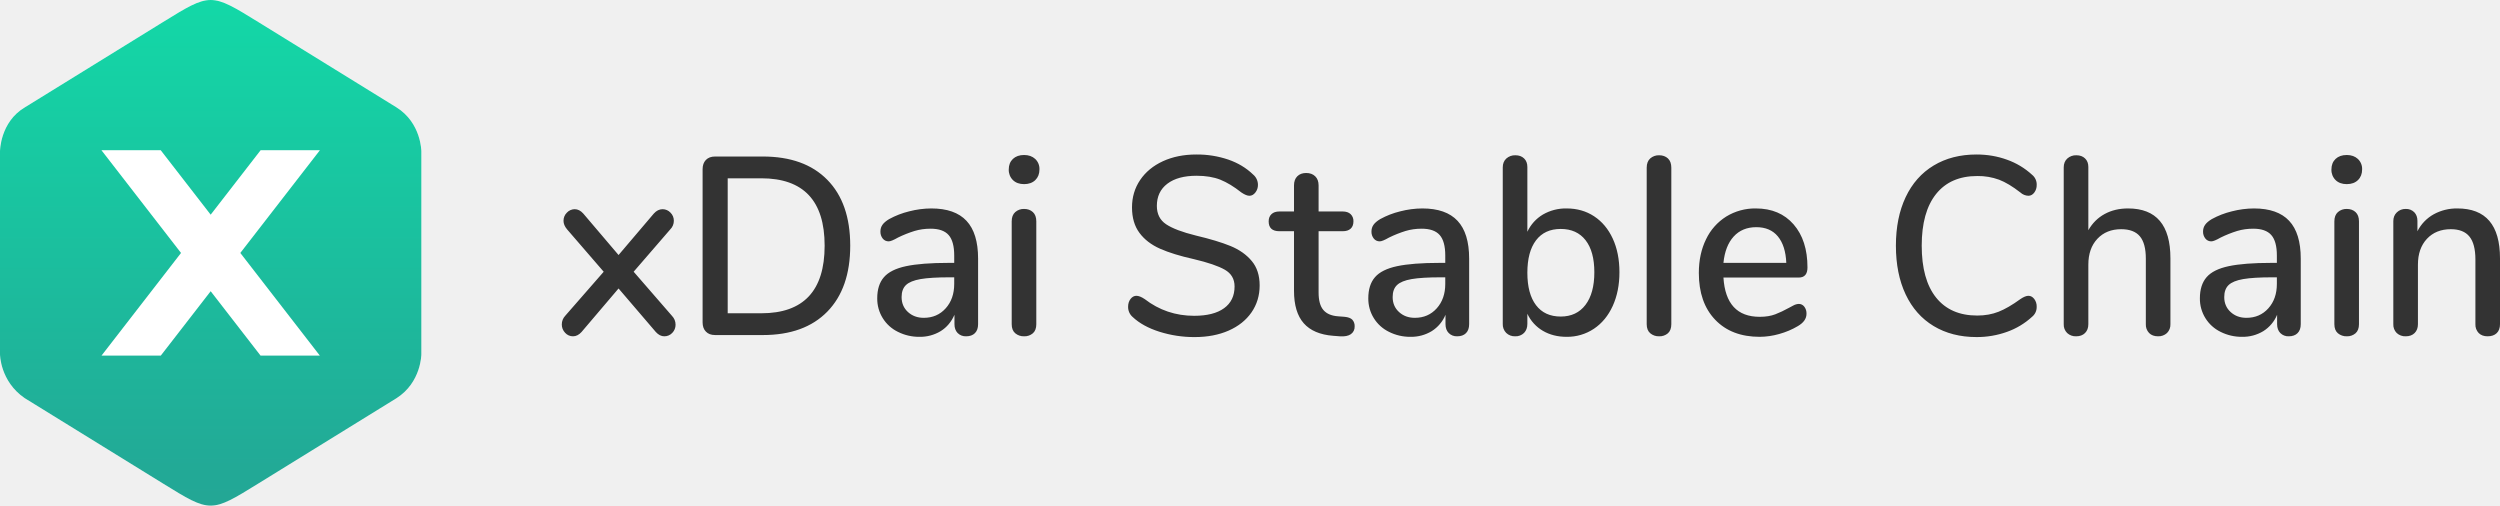
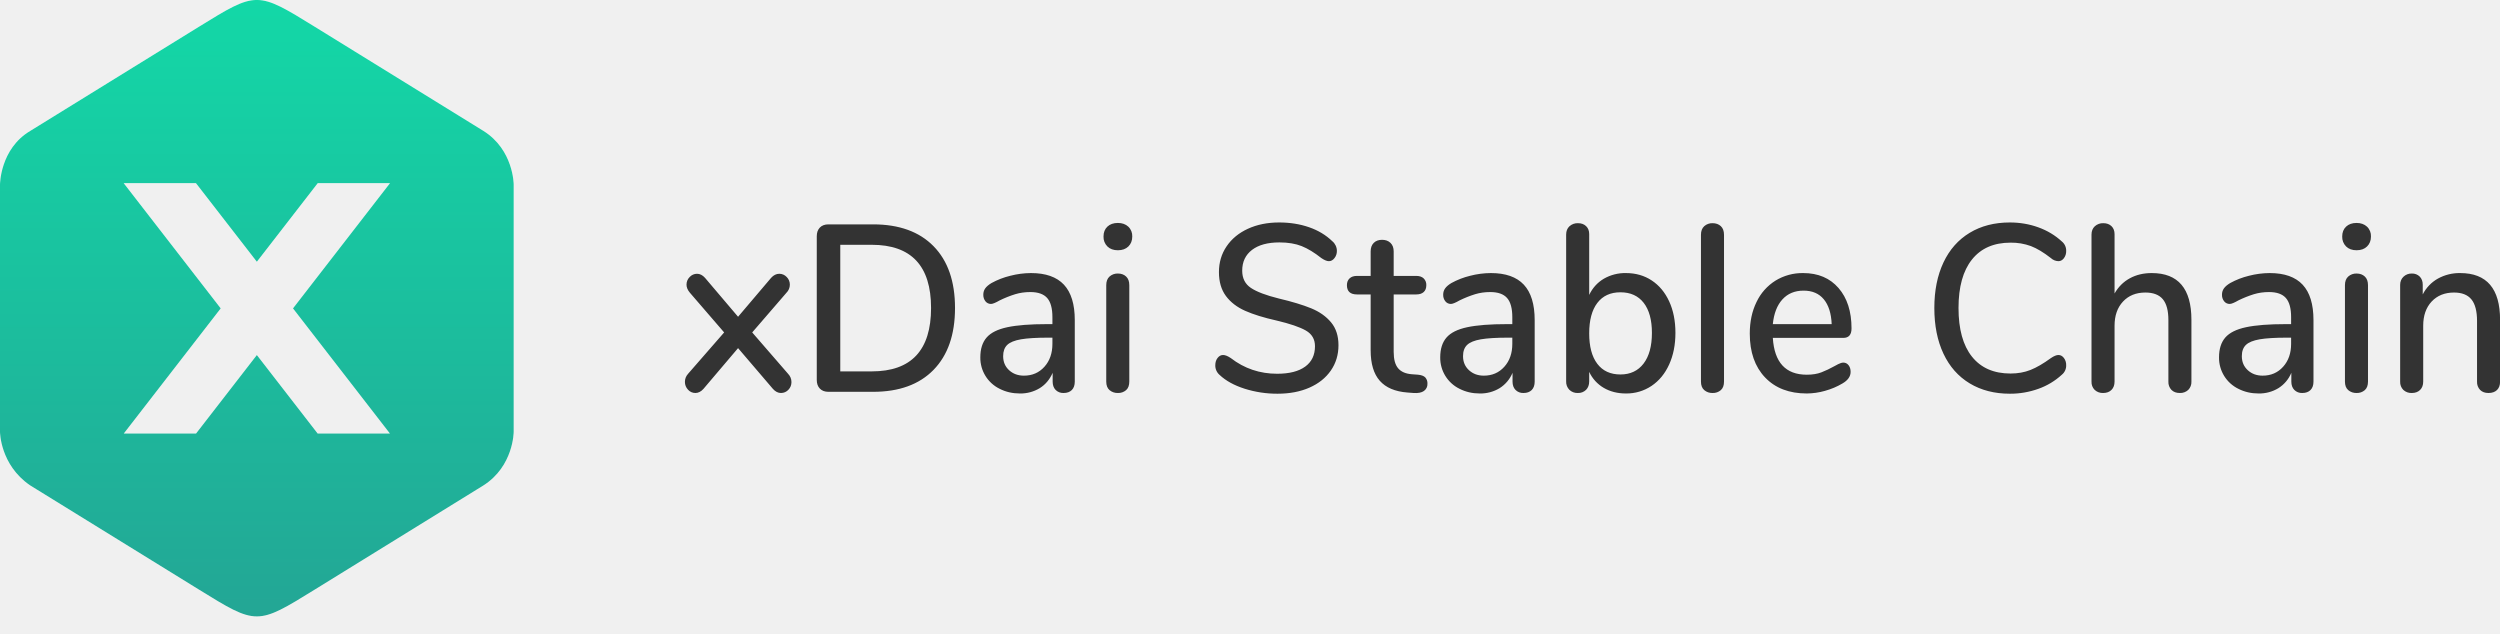
- <svg xmlns="http://www.w3.org/2000/svg" width="178" height="36">
+ <svg xmlns="http://www.w3.org/2000/svg" width="146" height="37">
  <defs>
-     <linearGradient x1="0%" y1="0%" x2="0%" y2="100%" id="a">
-       <stop stop-color="#13D8A7" offset="0%" />
-       <stop stop-color="#23A695" offset="100%" />
+     <linearGradient id="a" x1="0%" x2="0%" y1="0%" y2="100%">
+       <stop offset="0%" stop-color="#13D8A7" />
+       <stop offset="100%" stop-color="#23A695" />
    </linearGradient>
  </defs>
-   <g fill="none" fill-rule="evenodd">
-     <path d="M11.61 34.427c-3.062-1.89-8.985-5.546-9.856-6.085C0 27.139 0 25.219 0 25.219V10.78s0-2.089 1.77-3.137l9.84-6.076C15-.525 15-.525 18.396 1.571l9.825 6.067c1.779 1.106 1.778 3.138 1.778 3.138V25.22s.001 2.011-1.778 3.136l-9.828 6.069C15 36.522 15 36.522 11.61 34.427z" fill="#FFF" />
-     <path d="M11.61 35.429c-3.062-1.89-8.985-5.546-9.856-6.085C0 28.14 0 26.22 0 26.22V11.78s0-2.088 1.77-3.136l9.84-6.076C15 .477 15 .477 18.396 2.573l9.825 6.067c1.779 1.106 1.778 3.138 1.778 3.138v14.444s.001 2.01-1.778 3.136l-9.828 6.069C15 37.524 15 37.524 11.61 35.429z" fill="url(#a)" fill-rule="nonzero" transform="translate(0 -1)" />
-     <path fill="#FFF" d="M22.777 10.696l-5.666 7.314 5.662 7.31h-4.221L15 20.735l-3.552 4.585H7.227l5.662-7.31-5.666-7.314h4.221L15 15.285l3.556-4.589z" />
-     <path d="M177.766 23.72c-.157.15-.373.225-.65.225-.267 0-.478-.078-.634-.234a.857.857 0 0 1-.233-.631v-4.598c0-.745-.142-1.292-.426-1.64-.283-.349-.725-.523-1.326-.523-.706 0-1.272.229-1.7.685-.427.458-.64 1.07-.64 1.84v4.236c0 .265-.079.475-.235.631-.156.156-.367.234-.634.234a.889.889 0 0 1-.642-.234.838.838 0 0 1-.242-.631v-7.338c0-.252.083-.46.251-.621a.873.873 0 0 1 .633-.245.808.808 0 0 1 .608.235c.15.156.225.36.225.613v.74c.258-.51.662-.93 1.161-1.208a3.4 3.4 0 0 1 1.683-.415c2.023 0 3.035 1.183 3.035 3.551v4.688c0 .276-.078.49-.234.64zM167.09 13.11c-.335 0-.6-.097-.797-.289-.2-.2-.307-.474-.296-.756 0-.314.1-.563.296-.75.197-.185.462-.279.797-.279.324 0 .587.094.79.28a.969.969 0 0 1 .303.749c0 .312-.099.564-.295.756-.197.192-.462.289-.798.289zm-4.127 10.835a.801.801 0 0 1-.607-.234c-.15-.156-.226-.366-.226-.631v-.667c-.198.48-.54.886-.98 1.163a2.81 2.81 0 0 1-1.517.406 3.331 3.331 0 0 1-1.526-.353 2.619 2.619 0 0 1-1.475-2.389c0-.637.159-1.138.478-1.505.318-.367.844-.628 1.578-.784.734-.156 1.743-.234 3.026-.234h.399v-.524c0-.672-.133-1.16-.399-1.46-.266-.3-.693-.45-1.283-.45-.405 0-.786.054-1.146.162a8.226 8.226 0 0 0-1.178.47c-.312.179-.532.27-.66.27a.525.525 0 0 1-.424-.2.76.76 0 0 1-.166-.503c0-.181.05-.34.149-.479.097-.138.256-.273.476-.405.448-.245.926-.43 1.422-.55a6.423 6.423 0 0 1 1.579-.207c1.12 0 1.957.294 2.506.883.55.589.824 1.484.824 2.687v4.669c0 .276-.075.49-.227.64-.15.15-.358.225-.623.225zm-.85-4.2h-.313c-.902 0-1.594.042-2.08.125-.486.085-.833.226-1.041.424-.209.199-.313.485-.313.857 0 .432.151.787.452 1.063.3.277.676.415 1.127.415.636 0 1.156-.225 1.561-.676.405-.45.607-1.03.607-1.74v-.469zm-8.463 4.2c-.267 0-.478-.078-.633-.234a.853.853 0 0 1-.234-.631v-4.67c0-.72-.142-1.25-.426-1.587-.283-.335-.725-.504-1.327-.504-.705 0-1.271.229-1.698.685-.429.458-.642 1.07-.642 1.84v4.236c0 .265-.078.475-.235.631-.156.156-.367.234-.634.234a.883.883 0 0 1-.64-.234.834.834 0 0 1-.244-.631V11.92c0-.265.084-.474.252-.631a.917.917 0 0 1 .65-.234c.254 0 .46.075.616.224.157.151.235.353.235.605v4.507c.289-.505.675-.89 1.16-1.153.487-.266 1.042-.397 1.666-.397 2.013 0 3.018 1.183 3.018 3.551v4.688a.838.838 0 0 1-.243.631.889.889 0 0 1-.641.234zm-12.869-1.478c.555 0 1.061-.09 1.517-.271.457-.18.975-.48 1.553-.901.23-.156.422-.234.571-.234.163 0 .301.075.417.225.118.158.18.352.173.55a.886.886 0 0 1-.33.721 5.204 5.204 0 0 1-1.785 1.072 6.317 6.317 0 0 1-2.168.37c-1.168 0-2.186-.262-3.053-.784-.867-.523-1.532-1.274-1.994-2.254-.462-.979-.694-2.136-.694-3.47 0-1.323.232-2.473.694-3.453.462-.979 1.127-1.73 1.994-2.253.867-.524 1.885-.785 3.053-.785.763 0 1.485.123 2.168.37a5.204 5.204 0 0 1 1.786 1.073c.217.175.34.442.33.721a.875.875 0 0 1-.174.55c-.116.15-.254.225-.417.225a.88.88 0 0 1-.571-.234c-.556-.433-1.061-.736-1.518-.911a4.33 4.33 0 0 0-1.552-.261c-1.272 0-2.25.427-2.932 1.28-.682.854-1.023 2.08-1.023 3.679 0 1.61.341 2.841 1.023 3.695.683.853 1.66 1.28 2.932 1.28zm-12.712-2.705h-5.36c.116 1.863.977 2.795 2.584 2.795.427 0 .798-.06 1.11-.18.312-.12.643-.276.989-.469a3.14 3.14 0 0 1 .286-.153.922.922 0 0 1 .39-.117c.162 0 .295.065.4.198a.79.79 0 0 1 .155.504c0 .35-.208.643-.624.884-.405.24-.847.426-1.327.559a5.18 5.18 0 0 1-1.379.199c-1.34 0-2.399-.406-3.174-1.218-.774-.811-1.162-1.92-1.162-3.327 0-.9.17-1.7.512-2.397a3.864 3.864 0 0 1 1.44-1.623 3.918 3.918 0 0 1 2.107-.576c1.133 0 2.03.378 2.688 1.135.659.758.988 1.78.988 3.065 0 .48-.208.721-.623.721zm-1.484-2.93c-.363-.438-.875-.657-1.535-.657-.67 0-1.208.222-1.613.667-.405.444-.647 1.07-.728 1.875h4.475c-.034-.817-.235-1.445-.6-1.885zm-8.454 7.113a.932.932 0 0 1-.633-.217c-.168-.143-.253-.36-.253-.648V11.938c0-.288.085-.508.253-.659a.912.912 0 0 1 .633-.224c.254 0 .462.075.625.224.161.151.242.37.242.66v11.14c0 .29-.081.506-.242.65a.907.907 0 0 1-.625.216zm-4.64-.54a3.413 3.413 0 0 1-1.95.577c-.637 0-1.198-.142-1.683-.424a2.742 2.742 0 0 1-1.11-1.218v.721c0 .266-.078.479-.234.641a.842.842 0 0 1-.634.243.868.868 0 0 1-.64-.243.865.865 0 0 1-.244-.64V11.92c0-.265.083-.474.251-.631a.917.917 0 0 1 .651-.234c.254 0 .46.075.616.224.156.151.234.353.234.605V16.5a2.8 2.8 0 0 1 1.11-1.227 3.244 3.244 0 0 1 1.683-.432c.74 0 1.393.186 1.96.559.565.372 1.008.9 1.326 1.586.317.685.477 1.484.477 2.398 0 .9-.16 1.7-.477 2.398-.318.697-.763 1.238-1.336 1.623zm-.598-6.302c-.416-.534-1.006-.802-1.769-.802-.763 0-1.35.27-1.76.81-.411.542-.616 1.311-.616 2.31 0 .996.205 1.766.616 2.307.41.54.997.81 1.76.81.751 0 1.339-.276 1.76-.828.422-.553.633-1.329.633-2.326 0-.985-.208-1.746-.624-2.281zm-9.14 6.842a.801.801 0 0 1-.606-.234c-.151-.156-.227-.366-.227-.631v-.667c-.198.48-.54.886-.979 1.163a2.81 2.81 0 0 1-1.518.406 3.331 3.331 0 0 1-1.525-.353 2.619 2.619 0 0 1-1.475-2.389c0-.637.158-1.138.477-1.505.318-.367.844-.628 1.578-.784.734-.156 1.743-.234 3.027-.234h.398v-.524c0-.672-.133-1.16-.398-1.46-.267-.3-.694-.45-1.284-.45-.405 0-.786.054-1.144.162-.405.126-.8.283-1.18.47-.312.179-.532.27-.66.27a.525.525 0 0 1-.424-.2.76.76 0 0 1-.165-.503c0-.181.05-.34.148-.479.098-.138.257-.273.477-.405.447-.245.925-.43 1.421-.55a6.423 6.423 0 0 1 1.58-.207c1.12 0 1.956.294 2.505.883.55.589.824 1.484.824 2.687v4.669c0 .276-.075.49-.225.64-.15.15-.36.225-.625.225zm-.85-4.2h-.312c-.901 0-1.595.042-2.08.125-.486.085-.834.226-1.042.424-.208.199-.312.485-.312.857 0 .432.15.787.451 1.063.301.277.676.415 1.128.415.635 0 1.156-.225 1.56-.676.405-.45.607-1.03.607-1.74v-.469zm-8.68 2.325c.225.265.57.414 1.032.45l.486.037c.253.025.436.094.546.207a.665.665 0 0 1 .164.478.631.631 0 0 1-.268.55c-.18.126-.442.177-.789.153l-.468-.036c-.938-.072-1.637-.37-2.099-.892-.463-.524-.694-1.296-.694-2.317v-4.237h-1.04c-.509 0-.764-.234-.764-.703 0-.216.066-.387.2-.513.133-.126.32-.19.564-.19h1.04v-1.858c0-.275.078-.492.235-.648.156-.156.367-.234.632-.234.266 0 .48.078.642.234.161.156.242.373.242.648v1.858h1.717c.244 0 .431.064.564.19.137.135.21.321.2.513 0 .229-.067.403-.2.523s-.32.18-.564.18h-1.717v4.363c0 .565.113.98.339 1.244zm-9.08-5.3c1.017.24 1.842.49 2.472.747.63.26 1.133.614 1.508 1.065.377.45.564 1.03.564 1.74 0 .72-.194 1.36-.58 1.92-.388.558-.931.991-1.63 1.298-.7.307-1.507.46-2.42.46a8.209 8.209 0 0 1-2.506-.38c-.792-.252-1.426-.6-1.9-1.045a.938.938 0 0 1-.33-.74c0-.215.058-.398.174-.55.116-.149.255-.224.417-.224.16 0 .358.078.59.234 1.028.793 2.202 1.19 3.52 1.19.925 0 1.636-.18 2.133-.541.497-.36.746-.877.746-1.55 0-.529-.232-.925-.694-1.19-.462-.264-1.203-.517-2.22-.757-.97-.217-1.769-.463-2.394-.74-.623-.277-1.113-.652-1.464-1.127-.353-.474-.53-1.079-.53-1.812 0-.733.194-1.385.582-1.956.387-.57.927-1.015 1.62-1.334.695-.318 1.486-.478 2.377-.478a6.9 6.9 0 0 1 2.273.361c.693.24 1.283.594 1.769 1.064.22.182.347.453.346.74a.858.858 0 0 1-.182.54c-.121.156-.263.234-.425.234-.15 0-.34-.078-.572-.234-.533-.421-1.033-.724-1.5-.911-.469-.186-1.032-.28-1.691-.28-.89 0-1.585.19-2.082.568-.497.38-.746.905-.746 1.578 0 .578.22 1.013.659 1.307.44.295 1.146.563 2.117.803zm-12.226-3.66c-.336 0-.601-.097-.798-.289-.2-.2-.307-.474-.296-.756 0-.314.1-.563.296-.75.197-.185.462-.279.798-.279.323 0 .586.094.789.28a.969.969 0 0 1 .303.749c0 .312-.099.564-.294.756-.198.192-.463.289-.798.289zM68.79 23.945a.803.803 0 0 1-.607-.234c-.15-.156-.225-.366-.225-.631v-.667c-.22.504-.547.893-.98 1.163a2.81 2.81 0 0 1-1.518.406 3.331 3.331 0 0 1-1.526-.353 2.619 2.619 0 0 1-1.475-2.389c0-.637.159-1.138.478-1.505.318-.367.843-.628 1.578-.784.734-.156 1.743-.234 3.026-.234h.399v-.524c0-.672-.133-1.16-.399-1.46-.266-.3-.693-.45-1.283-.45-.405 0-.786.054-1.144.162-.405.126-.8.283-1.18.47-.312.179-.532.27-.659.27a.526.526 0 0 1-.425-.2.766.766 0 0 1-.164-.503c0-.181.048-.34.147-.479.097-.138.256-.273.476-.405.448-.245.927-.43 1.423-.55a6.405 6.405 0 0 1 1.578-.207c1.12 0 1.957.294 2.506.883.55.589.824 1.484.824 2.687v4.669c0 .276-.075.49-.225.64-.151.15-.36.225-.625.225zm-.85-4.2h-.313c-.9 0-1.594.042-2.08.125-.486.085-.833.226-1.041.424-.207.199-.312.485-.312.857 0 .432.15.787.45 1.063.302.277.678.415 1.128.415.636 0 1.156-.225 1.561-.676.405-.45.607-1.03.607-1.74v-.469zm-13.632 4.11H50.91c-.277 0-.494-.081-.65-.244-.157-.16-.235-.38-.235-.657V12.046c0-.276.078-.496.234-.659.157-.16.374-.243.651-.243h3.4c1.977 0 3.51.554 4.595 1.659 1.087 1.106 1.631 2.669 1.631 4.689 0 2.018-.544 3.583-1.631 4.696-1.086 1.111-2.618 1.668-4.596 1.668zm-.104-11.16h-2.392v9.61h2.392c3.006 0 4.51-1.605 4.51-4.813 0-3.198-1.504-4.797-4.51-4.797zM48.1 23.116a.815.815 0 0 1-.234.586.76.76 0 0 1-.564.243c-.22 0-.423-.102-.607-.306l-2.654-3.1-2.636 3.1c-.185.204-.388.306-.607.306a.743.743 0 0 1-.564-.252.847.847 0 0 1-.234-.595.89.89 0 0 1 .244-.614l2.739-3.136-2.601-3.01c-.174-.205-.26-.409-.26-.614a.8.8 0 0 1 .243-.587.765.765 0 0 1 .554-.243c.22 0 .422.103.607.307l2.515 2.957 2.515-2.957c.185-.204.393-.307.625-.307.21.002.41.09.555.243a.803.803 0 0 1 .242.587c-.001.23-.094.452-.26.613l-2.602 3.01 2.724 3.137c.173.18.26.392.26.632zm24.818-8.24c.254 0 .462.076.624.226.162.15.243.37.243.658v7.32c0 .288-.08.505-.243.648a.902.902 0 0 1-.624.217.938.938 0 0 1-.634-.217c-.167-.143-.251-.36-.251-.648v-7.32c0-.288.084-.508.251-.658a.912.912 0 0 1 .634-.226zm94.173 0c.255 0 .463.076.625.226.161.15.243.37.243.658v7.32c0 .288-.082.505-.243.648a.903.903 0 0 1-.625.217.937.937 0 0 1-.633-.217c-.168-.143-.251-.36-.251-.648v-7.32c0-.288.083-.508.251-.658a.912.912 0 0 1 .633-.226z" fill="#333" />
-   </g>
+   <path fill="#FFF" fill-rule="evenodd" d="M28.221 28.356l-9.828 6.069C15 36.522 15 36.522 11.61 34.427c-3.062-1.89-8.985-5.546-9.856-6.085C0 27.139 0 25.219 0 25.219V10.78s0-2.089 1.77-3.137l9.84-6.076C15-.525 15-.525 18.396 1.571l9.825 6.067c1.779 1.106 1.778 3.138 1.778 3.138V25.22s.001 2.011-1.778 3.136zm-9.665-17.66L15 15.285l-3.556-4.589H7.223l5.666 7.314-5.662 7.31h4.221L15 20.735l3.552 4.585h4.221l-5.662-7.31 5.666-7.314h-4.221z" />
+   <path fill="url(#a)" d="M28.221 28.356l-9.828 6.069C15 36.522 15 36.522 11.61 34.427c-3.062-1.89-8.985-5.546-9.856-6.085C0 27.139 0 25.219 0 25.219V10.78s0-2.089 1.77-3.137l9.84-6.076C15-.525 15-.525 18.396 1.571l9.825 6.067c1.779 1.106 1.778 3.138 1.778 3.138V25.22s.001 2.011-1.778 3.136zm-9.665-17.66L15 15.285l-3.556-4.589H7.223l5.666 7.314-5.662 7.31h4.221L15 20.735l3.552 4.585h4.221l-5.662-7.31 5.666-7.314h-4.221z" />
+   <path fill="#333" fill-rule="evenodd" d="M145.824 22.778c-.12.115-.286.173-.499.173-.205 0-.367-.06-.487-.18a.66.66 0 0 1-.179-.486v-3.537c0-.573-.109-.994-.327-1.262-.218-.268-.557-.402-1.019-.402-.542 0-.977.176-1.306.527-.328.352-.492.823-.492 1.415v3.259c0 .204-.06.366-.18.486s-.282.18-.487.18a.682.682 0 0 1-.493-.18.645.645 0 0 1-.186-.486V16.64c0-.194.064-.354.193-.478a.67.67 0 0 1 .486-.188.62.62 0 0 1 .467.181c.115.12.173.277.173.471v.569a2.2 2.2 0 0 1 .892-.929 2.609 2.609 0 0 1 1.293-.319c1.554 0 2.331.91 2.331 2.732v3.606c0 .213-.06.377-.18.493zm-8.2-8.163c-.257 0-.461-.074-.612-.222a.779.779 0 0 1-.227-.582c0-.241.076-.433.227-.576.151-.143.355-.215.612-.215.249 0 .451.072.607.215a.746.746 0 0 1 .233.576c0 .24-.076.434-.227.582-.151.148-.355.222-.613.222zm-3.17 8.336a.615.615 0 0 1-.466-.18c-.116-.12-.174-.282-.174-.486v-.513a1.926 1.926 0 0 1-.752.895 2.156 2.156 0 0 1-1.166.312c-.426 0-.817-.091-1.172-.271a2.015 2.015 0 0 1-1.133-1.838c0-.49.122-.876.366-1.158.245-.282.649-.483 1.213-.603.564-.12 1.339-.18 2.325-.18h.306v-.403c0-.517-.102-.892-.306-1.123-.205-.231-.533-.347-.986-.347-.311 0-.604.042-.88.125a6.313 6.313 0 0 0-.905.361c-.24.138-.409.208-.507.208a.403.403 0 0 1-.326-.153.585.585 0 0 1-.127-.388c0-.139.038-.261.114-.368.075-.106.197-.21.366-.312a4.464 4.464 0 0 1 1.092-.423 4.927 4.927 0 0 1 1.213-.159c.861 0 1.503.226 1.925.679.422.453.633 1.142.633 2.067v3.592c0 .213-.058.377-.174.493-.115.115-.275.173-.479.173zm-.653-3.232h-.24c-.693 0-1.225.033-1.598.097-.373.065-.64.174-.8.326-.16.153-.24.373-.24.659 0 .333.116.606.347.818.231.213.519.319.866.319.488 0 .888-.173 1.199-.52.311-.346.466-.792.466-1.338v-.361zm-6.501 3.232c-.205 0-.367-.06-.486-.18a.657.657 0 0 1-.18-.486v-3.592c0-.555-.109-.962-.327-1.221-.217-.258-.557-.388-1.019-.388-.542 0-.977.176-1.305.527-.329.352-.493.823-.493 1.415v3.259c0 .204-.06.366-.18.486s-.282.18-.487.18a.678.678 0 0 1-.492-.18.642.642 0 0 1-.187-.486V13.7c0-.204.064-.365.193-.486a.704.704 0 0 1 .5-.18c.195 0 .353.058.473.173.12.116.18.271.18.465v3.467c.222-.388.519-.684.892-.887.373-.204.8-.305 1.279-.305 1.546 0 2.318.91 2.318 2.732v3.606a.645.645 0 0 1-.186.486.682.682 0 0 1-.493.18zm-9.885-1.137c.426 0 .815-.07 1.165-.209.351-.138.749-.369 1.193-.693.177-.12.324-.18.439-.18.125 0 .231.058.32.173a.674.674 0 0 1 .133.423.682.682 0 0 1-.253.555 3.996 3.996 0 0 1-1.372.825 4.846 4.846 0 0 1-1.665.285c-.897 0-1.679-.202-2.345-.604-.666-.402-1.177-.98-1.532-1.734-.355-.753-.533-1.643-.533-2.669 0-1.018.178-1.903.533-2.657.355-.753.866-1.331 1.532-1.733.666-.403 1.448-.604 2.345-.604.586 0 1.141.095 1.665.285.524.189.981.464 1.372.825a.682.682 0 0 1 .253.555.674.674 0 0 1-.133.423c-.089.115-.195.173-.32.173a.675.675 0 0 1-.439-.18c-.427-.333-.815-.566-1.166-.701a3.322 3.322 0 0 0-1.192-.201c-.977 0-1.728.329-2.252.985-.524.657-.786 1.6-.786 2.83 0 1.239.262 2.186.786 2.843.524.656 1.275.985 2.252.985zm-9.765-2.081h-4.117c.089 1.433.75 2.15 1.985 2.15.328 0 .613-.046.853-.139.239-.092.493-.212.759-.36.027-.019.1-.058.22-.118.12-.06.22-.09.3-.09.124 0 .226.05.306.152.08.102.12.231.12.388 0 .269-.16.495-.48.68-.311.185-.65.328-1.019.43a3.974 3.974 0 0 1-1.059.153c-1.03 0-1.843-.312-2.438-.937-.595-.624-.893-1.477-.893-2.559 0-.693.131-1.308.393-1.844a2.971 2.971 0 0 1 1.106-1.249 3.006 3.006 0 0 1 1.619-.443c.87 0 1.559.291 2.065.873.506.583.759 1.369.759 2.358 0 .37-.16.555-.479.555zm-1.14-2.254c-.279-.337-.672-.506-1.179-.506-.515 0-.928.171-1.239.513-.311.342-.497.823-.559 1.443h3.437c-.026-.629-.18-1.112-.46-1.45zm-6.494 5.472a.715.715 0 0 1-.486-.167c-.129-.11-.194-.277-.194-.499v-8.571c0-.222.065-.391.194-.507a.7.7 0 0 1 .486-.173c.195 0 .355.058.48.173.124.116.186.285.186.507v8.571c0 .222-.062.389-.186.499a.696.696 0 0 1-.48.167zm-3.564-.416a2.619 2.619 0 0 1-1.498.444c-.489 0-.92-.109-1.293-.326a2.108 2.108 0 0 1-.852-.937v.555c0 .204-.06.368-.18.493a.646.646 0 0 1-.487.187.666.666 0 0 1-.492-.187.666.666 0 0 1-.187-.493V13.7c0-.204.064-.365.193-.486a.704.704 0 0 1 .5-.18c.195 0 .353.058.473.173.12.116.18.271.18.465v3.551c.195-.407.479-.722.852-.944a2.489 2.489 0 0 1 1.293-.332c.568 0 1.07.143 1.505.43.435.286.775.693 1.019 1.22.244.527.367 1.142.367 1.845 0 .693-.123 1.308-.367 1.845-.244.536-.586.952-1.026 1.248zm-.459-4.848c-.32-.411-.773-.617-1.359-.617s-1.037.208-1.352.624c-.316.416-.473 1.008-.473 1.776 0 .767.157 1.359.473 1.775.315.416.766.624 1.352.624.577 0 1.028-.213 1.352-.638.324-.425.486-1.022.486-1.789 0-.758-.16-1.343-.479-1.755zm-7.021 5.264a.615.615 0 0 1-.466-.18c-.116-.12-.174-.282-.174-.486v-.513a1.926 1.926 0 0 1-.752.895 2.156 2.156 0 0 1-1.166.312c-.426 0-.817-.091-1.172-.271a2.015 2.015 0 0 1-1.133-1.838c0-.49.122-.876.367-1.158.244-.282.648-.483 1.212-.603s1.339-.18 2.325-.18h.306v-.403c0-.517-.102-.892-.306-1.123-.205-.231-.533-.347-.986-.347-.311 0-.604.042-.879.125a6.276 6.276 0 0 0-.906.361c-.24.138-.409.208-.507.208a.403.403 0 0 1-.326-.153.585.585 0 0 1-.127-.388c0-.139.038-.261.114-.368.075-.106.197-.21.366-.312a4.464 4.464 0 0 1 1.092-.423 4.927 4.927 0 0 1 1.213-.159c.861 0 1.503.226 1.925.679.422.453.633 1.142.633 2.067v3.592c0 .213-.058.377-.173.493-.116.115-.276.173-.48.173zm-.653-3.232h-.24c-.692 0-1.225.033-1.598.097-.373.065-.64.174-.8.326-.16.153-.24.373-.24.659 0 .333.116.606.347.818.231.213.519.319.866.319.488 0 .888-.173 1.199-.52.311-.346.466-.792.466-1.338v-.361zm-6.668 1.789c.173.204.438.319.793.347l.373.028c.195.019.335.072.42.159a.512.512 0 0 1 .126.368.486.486 0 0 1-.206.423c-.138.097-.34.136-.606.118l-.36-.028c-.72-.055-1.257-.284-1.612-.686-.356-.403-.533-.997-.533-1.783v-3.259h-.799c-.391 0-.587-.18-.587-.541 0-.166.051-.298.154-.395.102-.097.246-.146.433-.146h.799v-1.429c0-.212.06-.379.18-.499s.282-.18.486-.18c.204 0 .368.06.493.18.124.12.186.287.186.499v1.429h1.319c.187 0 .331.049.433.146a.52.52 0 0 1 .154.395c0 .176-.052.31-.154.402-.102.093-.246.139-.433.139h-1.319v3.356c0 .435.087.754.26.957zm-6.974-4.077c.781.185 1.414.377 1.898.575.484.199.871.472 1.159.819.289.346.433.793.433 1.338 0 .555-.149 1.047-.446 1.477-.298.43-.715.763-1.252.999-.538.236-1.157.354-1.859.354a6.297 6.297 0 0 1-1.925-.292c-.608-.194-1.095-.462-1.459-.804a.722.722 0 0 1-.253-.569c0-.166.044-.307.133-.423.089-.115.196-.173.32-.173s.275.06.453.18c.79.61 1.692.915 2.705.915.71 0 1.256-.138 1.638-.416.382-.277.573-.674.573-1.192 0-.407-.178-.712-.533-.916-.355-.203-.924-.397-1.705-.582-.746-.167-1.359-.356-1.839-.569-.479-.213-.855-.502-1.125-.867-.271-.365-.407-.83-.407-1.394s.149-1.066.447-1.505c.297-.439.712-.781 1.245-1.026.533-.245 1.141-.368 1.825-.368.631 0 1.213.093 1.746.278.533.185.986.457 1.359.818a.735.735 0 0 1 .266.569.661.661 0 0 1-.14.416c-.093.12-.202.18-.326.18-.116 0-.262-.06-.44-.18-.409-.324-.793-.557-1.152-.701-.36-.143-.793-.215-1.299-.215-.684 0-1.217.146-1.599.437-.382.292-.573.696-.573 1.214 0 .444.169.779.506 1.005.338.227.88.433 1.626.618zm-9.392-2.816c-.258 0-.462-.074-.613-.222a.779.779 0 0 1-.227-.582c0-.241.076-.433.227-.576.151-.143.355-.215.613-.215.248 0 .45.072.606.215a.746.746 0 0 1 .233.576c0 .24-.076.434-.226.582-.152.148-.356.222-.613.222zm-3.171 8.336a.616.616 0 0 1-.466-.18c-.116-.12-.173-.282-.173-.486v-.513c-.169.388-.42.687-.753.895a2.156 2.156 0 0 1-1.166.312c-.426 0-.817-.091-1.172-.271a2.015 2.015 0 0 1-1.133-1.838c0-.49.122-.876.367-1.158.244-.282.648-.483 1.212-.603s1.339-.18 2.325-.18h.306v-.403c0-.517-.102-.892-.306-1.123-.205-.231-.533-.347-.986-.347-.311 0-.604.042-.879.125a6.276 6.276 0 0 0-.906.361c-.24.138-.409.208-.507.208a.403.403 0 0 1-.326-.153.59.59 0 0 1-.126-.388c0-.139.037-.261.113-.368.075-.106.197-.21.366-.312a4.456 4.456 0 0 1 1.093-.423 4.913 4.913 0 0 1 1.212-.159c.861 0 1.503.226 1.925.679.422.453.633 1.142.633 2.067v3.592c0 .213-.058.377-.173.493-.116.115-.276.173-.48.173zm-.653-3.232h-.24c-.692 0-1.225.033-1.598.097-.373.065-.64.174-.8.326-.159.153-.239.373-.239.659 0 .333.115.606.346.818.231.213.52.319.866.319.488 0 .888-.173 1.199-.52.311-.346.466-.792.466-1.338v-.361zM50.99 22.882h-2.611c-.213 0-.38-.063-.5-.188-.12-.124-.18-.293-.18-.506v-8.391c0-.213.06-.382.18-.507.12-.124.287-.187.5-.187h2.611c1.519 0 2.696.426 3.53 1.276.835.851 1.253 2.053 1.253 3.607 0 1.553-.418 2.757-1.253 3.613-.834.855-2.011 1.283-3.53 1.283zm-.08-8.586h-1.838v7.393h1.838c2.309 0 3.464-1.235 3.464-3.703 0-2.46-1.155-3.69-3.464-3.69zm-4.689 8.017c0 .176-.06.326-.18.451a.583.583 0 0 1-.433.187c-.169 0-.325-.079-.466-.236l-2.039-2.385-2.025 2.385c-.142.157-.298.236-.466.236a.57.57 0 0 1-.433-.194.652.652 0 0 1-.18-.458c0-.176.062-.333.187-.472l2.104-2.413-1.998-2.316c-.133-.157-.2-.314-.2-.472 0-.175.062-.326.187-.451a.587.587 0 0 1 .426-.187c.169 0 .324.079.466.236l1.932 2.275 1.932-2.275c.142-.157.302-.236.48-.236a.59.59 0 0 1 .426.187.618.618 0 0 1 .186.451.664.664 0 0 1-.199.472l-1.999 2.316 2.092 2.413c.133.139.2.301.2.486zm19.064-6.339c.195 0 .355.058.479.174.125.115.187.284.187.506v5.631c0 .222-.062.389-.187.499a.692.692 0 0 1-.479.167.72.72 0 0 1-.487-.167c-.128-.11-.193-.277-.193-.499v-5.631c0-.222.065-.391.193-.506a.7.7 0 0 1 .487-.174zm72.339 0c.196 0 .356.058.48.174.124.115.187.284.187.506v5.631c0 .222-.063.389-.187.499a.693.693 0 0 1-.48.167.719.719 0 0 1-.486-.167c-.129-.11-.193-.277-.193-.499v-5.631c0-.222.064-.391.193-.506a.7.7 0 0 1 .486-.174z" />
</svg>
